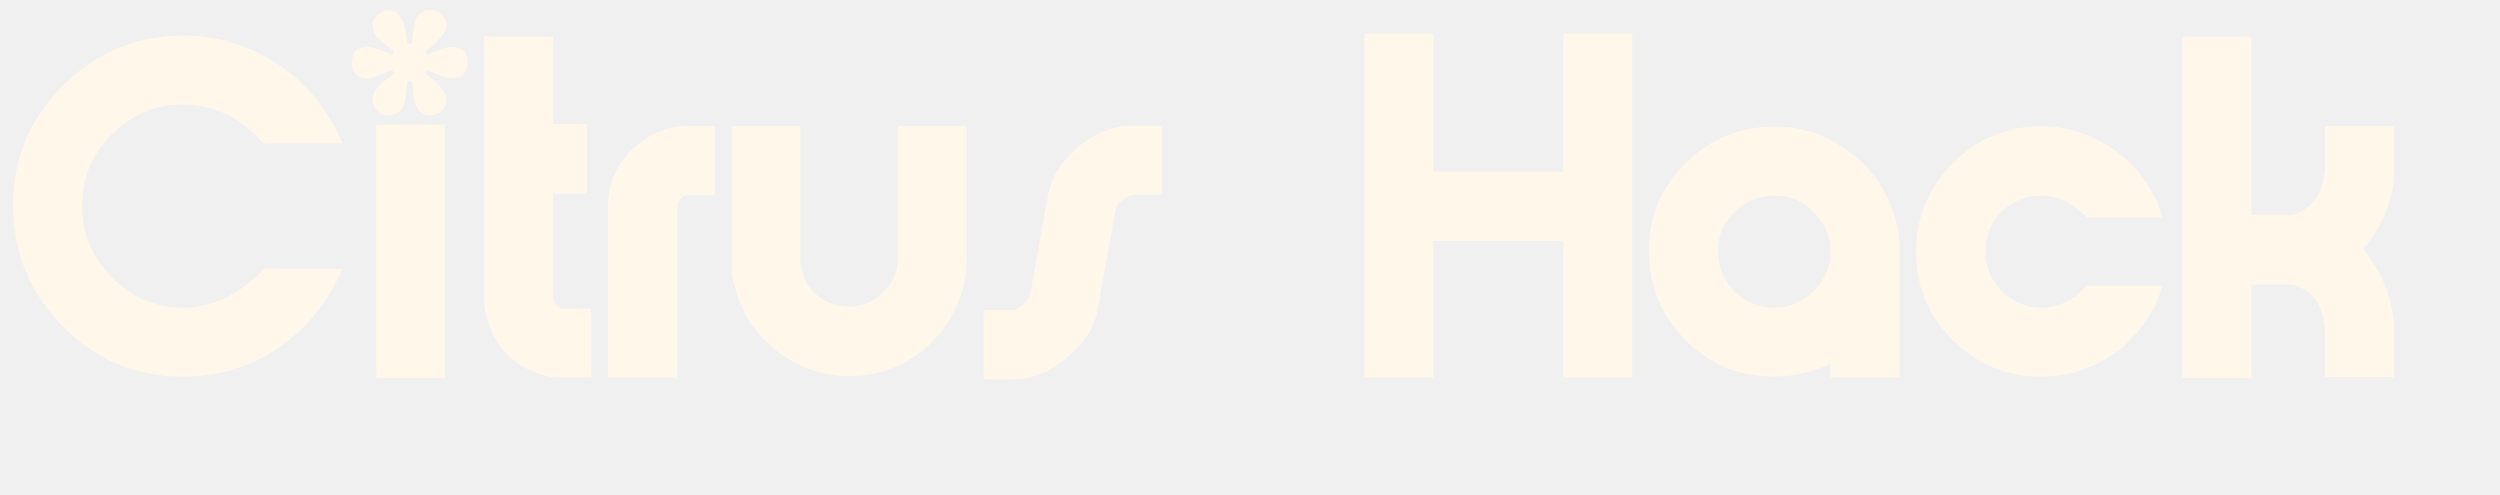
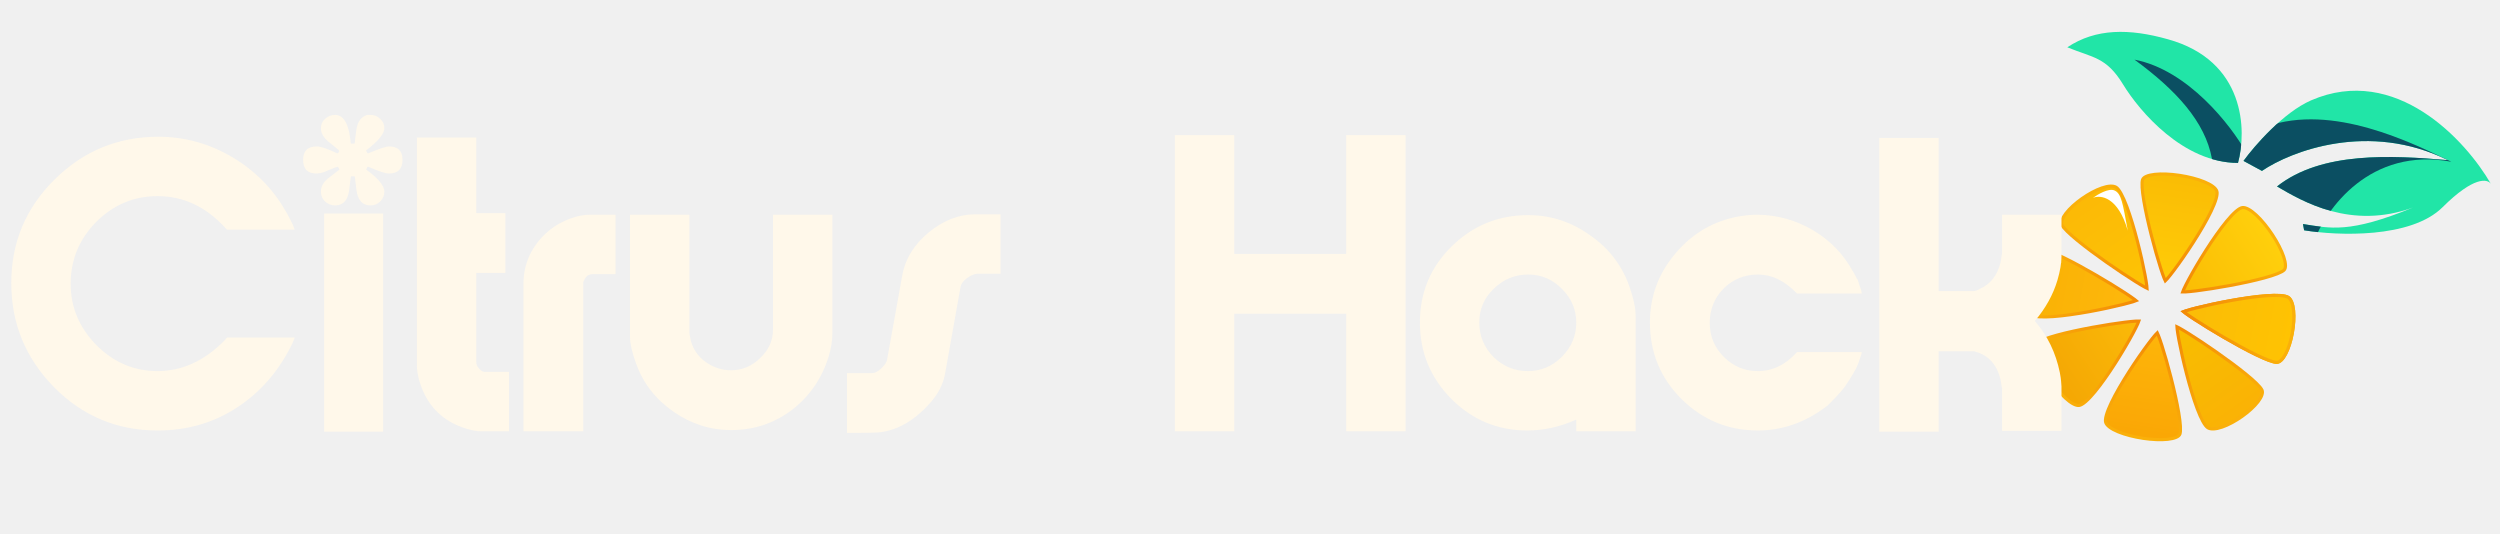
- <svg xmlns="http://www.w3.org/2000/svg" width="682" height="135" viewBox="0 0 682 135" fill="none">
-   <path d="M3.572 56.024C3.572 43.224 8.137 32.301 17.268 23.256C26.399 14.211 37.364 9.688 50.164 9.688C58.441 9.688 66.207 11.821 73.46 16.088C80.713 20.355 86.388 26.072 90.484 33.24C90.655 33.411 91.295 34.605 92.404 36.824C92.66 37.251 92.916 37.848 93.172 38.616C93.172 38.701 93.215 38.829 93.3 39V39.128H71.924C71.839 39.043 71.711 38.915 71.54 38.744C65.396 31.917 58.185 28.504 49.908 28.504C42.399 28.504 35.913 31.235 30.452 36.696C25.076 42.157 22.388 48.685 22.388 56.28C22.388 63.704 25.119 70.189 30.58 75.736C36.041 81.197 42.484 83.928 49.908 83.928C57.759 83.928 64.884 80.643 71.284 74.072C71.455 73.816 71.668 73.56 71.924 73.304H93.3V73.56C93.129 73.987 92.873 74.584 92.532 75.352C88.351 83.885 82.548 90.584 75.124 95.448C67.7 100.312 59.295 102.744 49.908 102.744C37.108 102.744 26.185 98.179 17.14 89.048C8.095 79.832 3.572 68.824 3.572 56.024ZM102.686 34.008H121.374V103.128H102.686V34.008ZM101.662 27.096C101.662 25.475 102.473 24.024 104.094 22.744C105.289 21.805 106.398 20.952 107.422 20.184C107.507 20.184 107.55 20.141 107.55 20.056C107.55 19.971 107.507 19.885 107.422 19.8C107.337 19.629 107.209 19.416 107.038 19.16C106.611 19.245 105.502 19.672 103.71 20.44C102.43 21.037 101.278 21.336 100.254 21.336C97.438 21.336 96.03 19.885 96.03 16.984C96.03 14.168 97.481 12.76 100.382 12.76C101.577 12.76 103.625 13.443 106.526 14.808L106.91 14.936H107.038C107.294 14.68 107.422 14.467 107.422 14.296V14.168C107.422 13.997 107.337 13.869 107.166 13.784C105.971 12.845 104.819 11.907 103.71 10.968C102.345 9.688 101.662 8.365 101.662 7C101.662 5.805 102.089 4.824 102.942 4.056C103.881 3.203 104.947 2.776 106.142 2.776C108.958 2.776 110.622 5.805 111.134 11.864H112.286L112.414 11.48C112.414 11.053 112.585 9.645 112.926 7.256C113.353 4.781 114.505 3.288 116.382 2.776H117.406C118.601 2.776 119.625 3.203 120.478 4.056C121.331 4.824 121.758 5.805 121.758 7C121.758 8.707 119.881 11.011 116.126 13.912C116.126 13.912 116.083 13.955 115.998 14.04V14.168C116.083 14.339 116.211 14.552 116.382 14.808L116.51 14.936H116.638C120.137 13.485 122.313 12.76 123.166 12.76C126.067 12.76 127.518 14.168 127.518 16.984C127.518 19.885 126.067 21.336 123.166 21.336C122.142 21.336 120.051 20.653 116.894 19.288C116.809 19.288 116.681 19.245 116.51 19.16L116.382 19.288L115.998 20.056L116.126 20.184C119.881 22.915 121.758 25.219 121.758 27.096C121.758 28.291 121.331 29.315 120.478 30.168C119.625 31.021 118.601 31.448 117.406 31.448C114.846 31.448 113.353 29.827 112.926 26.584C112.585 23.939 112.414 22.531 112.414 22.36L112.286 22.232H111.262L111.134 22.36C111.134 22.531 110.963 23.939 110.622 26.584C110.195 29.827 108.702 31.448 106.142 31.448C104.947 31.448 103.881 31.021 102.942 30.168C102.089 29.315 101.662 28.291 101.662 27.096ZM132.075 9.944H150.891V33.88H160.107V52.824H150.891V81.24C150.891 81.837 151.19 82.477 151.787 83.16C152.384 83.843 152.982 84.184 153.579 84.184H161.259V103H152.299C151.104 103 149.654 102.744 147.947 102.232C140.182 99.928 135.147 94.851 132.843 87C132.331 85.208 132.075 83.587 132.075 82.136V9.944ZM195.009 34.392V53.208H187.841C186.732 53.208 185.921 53.635 185.409 54.488C184.982 55.256 184.769 55.683 184.769 55.768V103H165.825V56.28C165.825 51.331 167.361 46.893 170.433 42.968C173.59 39.043 177.601 36.397 182.465 35.032C184.001 34.605 185.452 34.392 186.817 34.392H195.009ZM199.575 34.392H218.391V71.896C218.562 72.92 218.732 73.773 218.903 74.456C219.671 77.187 221.25 79.405 223.639 81.112C226.114 82.819 228.759 83.672 231.575 83.672C235.074 83.672 238.146 82.392 240.791 79.832C243.522 77.272 244.887 74.243 244.887 70.744V34.392H263.703V71.64C263.703 74.2 263.319 76.717 262.551 79.192C260.418 86.189 256.535 91.864 250.903 96.216C245.271 100.483 238.828 102.616 231.575 102.616C225.004 102.616 218.903 100.653 213.271 96.728C207.639 92.803 203.714 87.725 201.495 81.496C200.215 77.912 199.575 75.096 199.575 73.048V34.392ZM268.325 84.568H276.389C277.157 84.568 278.053 84.099 279.077 83.16C280.186 82.136 280.826 81.24 280.997 80.472L285.861 53.464C286.8 48.344 289.573 43.864 294.181 40.024C298.874 36.184 303.781 34.264 308.901 34.264H316.965V53.08H309.797C308.773 53.08 307.621 53.549 306.341 54.488C305.146 55.341 304.464 56.28 304.293 57.304L299.429 84.568C298.832 88.152 297.082 91.48 294.181 94.552C289.146 100.013 283.728 102.957 277.925 103.384C276.901 103.469 273.701 103.512 268.325 103.512V84.568ZM372.197 9.176H391.013V46.808H426.469V9.176H445.285V103H426.469V65.752H391.013V103H372.197V9.176ZM499.358 99.288C494.238 101.592 489.075 102.744 483.87 102.744C474.483 102.744 466.462 99.416 459.806 92.76C453.15 86.019 449.822 77.955 449.822 68.568C449.822 59.096 453.15 51.075 459.806 44.504C466.547 37.848 474.654 34.52 484.126 34.52C491.209 34.52 497.694 36.611 503.582 40.792C509.555 44.888 513.737 50.264 516.126 56.92C517.491 60.76 518.174 63.96 518.174 66.52V103H499.358V99.288ZM468.638 68.568C468.638 72.749 470.131 76.376 473.118 79.448C476.19 82.435 479.817 83.928 483.998 83.928C488.179 83.928 491.763 82.435 494.75 79.448C497.822 76.376 499.358 72.749 499.358 68.568C499.358 64.472 497.865 60.931 494.878 57.944C491.891 54.872 488.307 53.336 484.126 53.336C479.945 53.336 476.318 54.829 473.246 57.816C470.174 60.717 468.638 64.301 468.638 68.568ZM522.697 68.568C522.697 60.291 525.385 52.995 530.761 46.68C536.137 40.28 542.878 36.355 550.985 34.904C553.033 34.563 554.996 34.392 556.873 34.392C563.102 34.477 568.905 36.099 574.281 39.256C579.657 42.413 583.838 46.68 586.825 52.056C586.996 52.227 587.508 53.165 588.361 54.872C588.361 54.445 588.617 55.128 589.129 56.92C589.385 57.517 589.598 58.2 589.769 58.968V59.352H569.289C565.449 55.341 561.353 53.336 557.001 53.336C552.649 53.336 548.98 54.829 545.993 57.816C543.092 60.803 541.641 64.429 541.641 68.696C541.641 72.877 543.134 76.461 546.121 79.448C549.108 82.435 552.692 83.928 556.873 83.928C561.566 83.928 565.705 81.923 569.289 77.912H589.769V78.296C589.513 79.064 589.172 80.088 588.745 81.368C588.148 83.075 586.697 85.592 584.393 88.92C583.625 90.029 581.961 91.864 579.401 94.424C579.401 94.424 579.273 94.552 579.017 94.808C578.761 94.979 578.59 95.107 578.505 95.192C571.849 100.227 564.638 102.744 556.873 102.744C547.486 102.744 539.422 99.416 532.681 92.76C526.025 86.104 522.697 78.04 522.697 68.568ZM595.349 10.072H614.165V58.584H625.173C625.77 58.584 626.496 58.328 627.349 57.816C630.592 56.365 632.725 53.635 633.749 49.624C634.09 47.576 634.261 46.552 634.261 46.552V34.392H653.077V47.576C653.077 49.709 652.65 52.227 651.797 55.128C650.432 59.736 648.042 64.045 644.629 68.056C648.64 72.664 651.285 78.125 652.565 84.44C652.565 84.525 652.608 84.781 652.693 85.208C652.778 85.635 652.821 85.891 652.821 85.976C652.906 86.488 652.992 87.427 653.077 88.792V102.872H634.261V89.56C634.261 89.56 634.09 88.536 633.749 86.488C632.554 81.795 629.909 78.893 625.813 77.784C625.728 77.784 625.642 77.741 625.557 77.656C625.386 77.656 625.258 77.656 625.173 77.656H614.165V103.128H595.349V10.072Z" fill="#FFF8EA" />
+ <svg xmlns="http://www.w3.org/2000/svg" width="792" height="169" viewBox="0 0 792 169" fill="none">
+   <path d="M729.946 72.953L729.575 70.973C738.188 72.31 744.243 74.052 764.423 65.751C744.771 72.879 729.55 63.845 721.358 59.068C735.417 47.906 757.716 49.218 775.462 50.729C750.514 38.353 725.814 47.848 716.582 54.143L710.741 50.975C714.239 46.165 723.418 35.596 732.15 31.794C758.952 20.161 781.266 44.552 789.139 58.299C789.16 58.333 789.18 58.367 789.198 58.401C789.178 58.367 789.159 58.333 789.139 58.299C788.093 56.6 783.691 55.804 773.828 65.628C763.769 75.647 740.382 74.686 729.946 72.953Z" fill="#21E5A7" />
+   <mask id="mask0_148_4690" style="mask-type:alpha" maskUnits="userSpaceOnUse" x="710" y="28" width="80" height="47">
+     <path d="M729.946 72.953L729.575 70.973C738.188 72.31 744.243 74.052 764.423 65.751C744.771 72.879 729.55 63.845 721.358 59.068C735.417 47.906 757.716 49.218 775.462 50.729C750.514 38.353 725.814 47.848 716.582 54.143L710.741 50.975C714.239 46.165 723.418 35.596 732.15 31.794C758.952 20.161 781.266 44.552 789.139 58.299C789.16 58.333 789.18 58.367 789.198 58.401C789.178 58.367 789.159 58.333 789.139 58.299C788.093 56.6 783.691 55.804 773.828 65.628C763.769 75.647 740.382 74.686 729.946 72.953Z" fill="#21E5A7" />
+   </mask>
+   <g mask="url(#mask0_148_4690)">
+     <path d="M776.593 51.247C750.833 46.435 736.754 66.286 732.934 76.813L708.754 51.914C708.646 51.634 710.333 48.88 717.936 40.109C738.998 32.635 764.07 45.233 776.593 51.247Z" fill="#0B4F62" />
+   </g>
+   <path d="M686.759 12.43C711.329 19.209 711.822 41.379 708.997 51.616C691.691 51.582 677.878 35.403 672.577 26.725C667.276 18.048 663.139 18.349 654.928 14.985C663.945 8.952 674.582 9.001 686.759 12.43Z" fill="#21E5A7" />
+   <mask id="mask1_148_4690" style="mask-type:alpha" maskUnits="userSpaceOnUse" x="654" y="10" width="57" height="42">
+     <path d="M686.759 12.43C711.329 19.209 711.822 41.379 708.997 51.616C691.691 51.582 677.878 35.403 672.577 26.725C667.276 18.048 663.139 18.349 654.928 14.985C663.945 8.952 674.582 9.001 686.759 12.43Z" fill="#21E5A7" />
+   </mask>
+   <g mask="url(#mask1_148_4690)">
+     <path d="M711.494 48.148L710.582 53.943C708.016 56.602 702.456 59.589 700.741 50.266C698.597 38.612 689.471 28.604 676.208 18.898C693.175 22.151 706.802 39.754 711.494 48.148Z" fill="#0B4F62" />
+   </g>
+   <path d="M682.821 106.069C683.063 105.793 683.263 105.579 683.419 105.43C683.516 105.624 683.633 105.893 683.769 106.236C684.082 107.023 684.474 108.151 684.913 109.522C685.79 112.262 686.846 115.945 687.819 119.761C688.792 123.578 689.68 127.519 690.225 130.776C690.498 132.406 690.683 133.855 690.751 135.027C690.82 136.223 690.763 137.057 690.6 137.506C690.466 137.877 690.101 138.234 689.422 138.536C688.749 138.835 687.836 139.047 686.74 139.168C684.552 139.409 681.738 139.278 678.905 138.852C676.074 138.426 673.257 137.711 671.062 136.805C669.964 136.352 669.038 135.857 668.347 135.339C667.649 134.815 667.237 134.301 667.085 133.823C666.936 133.356 666.996 132.557 667.32 131.425C667.638 130.319 668.181 128.985 668.891 127.502C670.309 124.539 672.363 121.039 674.507 117.69C676.649 114.343 678.874 111.158 680.626 108.827C681.503 107.66 682.257 106.714 682.821 106.069Z" fill="url(#paint0_linear_148_4690)" stroke="url(#paint1_linear_148_4690)" />
+   <path d="M691.796 91.684C691.646 92.02 691.536 92.292 691.466 92.496C691.682 92.502 691.976 92.496 692.344 92.476C693.191 92.43 694.379 92.312 695.807 92.136C698.663 91.783 702.449 91.197 706.321 90.48C710.194 89.763 714.144 88.917 717.33 88.046C718.924 87.61 720.317 87.17 721.409 86.74C722.524 86.302 723.257 85.899 723.597 85.564C723.878 85.287 724.049 84.805 724.038 84.062C724.027 83.326 723.836 82.409 723.487 81.363C722.788 79.275 721.489 76.775 719.914 74.383C718.341 71.991 716.51 69.733 714.767 68.121C713.895 67.314 713.058 66.681 712.298 66.271C711.529 65.857 710.89 65.698 710.393 65.76C709.906 65.822 709.205 66.21 708.314 66.98C707.443 67.732 706.46 68.784 705.411 70.05C703.316 72.58 701 75.913 698.859 79.264C696.718 82.612 694.76 85.967 693.378 88.535C692.687 89.821 692.144 90.902 691.796 91.684Z" fill="url(#paint2_linear_148_4690)" stroke="url(#paint3_linear_148_4690)" />
+   <path d="M689.721 104.26C689.686 103.965 689.663 103.719 689.652 103.523C689.832 103.608 690.056 103.722 690.322 103.866C691.071 104.273 692.109 104.889 693.347 105.662C695.819 107.207 699.065 109.362 702.354 111.67C705.642 113.979 708.966 116.437 711.596 118.589C712.912 119.665 714.047 120.66 714.916 121.518C715.799 122.39 716.362 123.077 716.585 123.543C716.776 123.94 716.789 124.452 716.583 125.094C716.376 125.738 715.961 126.467 715.367 127.245C714.18 128.8 712.342 130.467 710.282 131.924C708.223 133.38 705.974 134.605 703.98 135.293C702.984 135.637 702.068 135.84 701.283 135.879C700.494 135.917 699.877 135.788 699.437 135.512C698.995 135.235 698.459 134.565 697.865 133.49C697.283 132.437 696.683 131.067 696.084 129.482C694.887 126.313 693.71 122.333 692.695 118.414C691.681 114.497 690.832 110.652 690.288 107.76C690.016 106.312 689.822 105.11 689.721 104.26Z" fill="url(#paint4_linear_148_4690)" stroke="url(#paint5_linear_148_4690)" />
+   <path d="M692.458 98.488C692.175 98.58 691.942 98.662 691.76 98.734C691.912 98.862 692.11 99.018 692.352 99.198C693.036 99.709 694.031 100.392 695.251 101.191C697.691 102.788 701.008 104.832 704.482 106.849C707.958 108.866 711.583 110.853 714.639 112.338C716.168 113.081 717.548 113.694 718.691 114.124C719.852 114.56 720.713 114.782 721.229 114.79C721.669 114.796 722.14 114.594 722.636 114.137C723.134 113.679 723.622 112.997 724.079 112.131C724.993 110.402 725.735 108.034 726.194 105.553C726.653 103.073 726.822 100.517 726.61 98.419C726.504 97.37 726.305 96.454 726.011 95.725C725.715 94.993 725.339 94.487 724.904 94.202C724.467 93.918 723.634 93.712 722.409 93.624C721.208 93.537 719.713 93.567 718.023 93.688C714.644 93.929 710.538 94.53 706.554 95.252C702.573 95.975 698.727 96.816 695.873 97.535C694.445 97.895 693.272 98.223 692.458 98.488Z" fill="url(#paint6_linear_148_4690)" stroke="url(#paint7_linear_148_4690)" />
+   <path d="M692.458 98.488C692.175 98.58 691.942 98.662 691.76 98.734C691.912 98.862 692.11 99.018 692.352 99.198C693.036 99.709 694.031 100.392 695.251 101.191C697.691 102.788 701.008 104.832 704.482 106.849C707.958 108.866 711.583 110.853 714.639 112.338C716.168 113.081 717.548 113.694 718.691 114.124C719.852 114.56 720.713 114.782 721.229 114.79C721.669 114.796 722.14 114.593 722.636 114.137C723.134 113.679 723.622 112.997 724.079 112.131C724.993 110.402 725.735 108.034 726.194 105.553C726.653 103.073 726.822 100.517 726.61 98.419C726.504 97.37 726.305 96.454 726.011 95.725C725.715 94.993 725.339 94.487 724.904 94.202C724.467 93.918 723.634 93.712 722.409 93.624C721.208 93.537 719.713 93.567 718.023 93.688C714.644 93.929 710.538 94.53 706.554 95.252C702.573 95.975 698.727 96.816 695.873 97.535C694.445 97.895 693.272 98.223 692.458 98.488Z" fill="url(#paint8_linear_148_4690)" stroke="url(#paint9_linear_148_4690)" />
+   <path d="M677.267 102.515C677.417 102.179 677.526 101.907 677.596 101.704C677.38 101.697 677.086 101.703 676.718 101.723C675.872 101.77 674.684 101.887 673.255 102.063C670.4 102.416 666.614 103.002 662.742 103.719C658.868 104.436 654.918 105.282 651.733 106.154C650.139 106.589 648.746 107.029 647.653 107.459C646.538 107.897 645.805 108.3 645.465 108.635C645.185 108.913 645.014 109.394 645.025 110.137C645.036 110.873 645.226 111.791 645.576 112.837C646.274 114.925 647.574 117.424 649.148 119.817C650.722 122.208 652.552 124.466 654.295 126.079C655.167 126.886 656.004 127.519 656.765 127.928C657.533 128.342 658.173 128.501 658.67 128.439C659.157 128.378 659.857 127.989 660.748 127.219C661.619 126.468 662.603 125.415 663.651 124.149C665.747 121.619 668.062 118.286 670.204 114.936C672.344 111.587 674.303 108.232 675.684 105.664C676.375 104.378 676.918 103.297 677.267 102.515Z" fill="url(#paint10_linear_148_4690)" stroke="url(#paint11_linear_148_4690)" />
+   <path d="M686.562 88.337C686.32 88.614 686.119 88.827 685.964 88.976C685.867 88.782 685.749 88.513 685.613 88.171C685.301 87.383 684.909 86.255 684.47 84.884C683.592 82.144 682.537 78.462 681.564 74.645C680.591 70.828 679.702 66.888 679.158 63.63C678.885 62.001 678.7 60.552 678.632 59.379C678.562 58.184 678.62 57.349 678.782 56.9C678.916 56.529 679.282 56.172 679.961 55.87C680.634 55.572 681.547 55.36 682.643 55.239C684.831 54.997 687.645 55.129 690.477 55.554C693.309 55.98 696.126 56.695 698.321 57.601C699.419 58.054 700.345 58.549 701.036 59.068C701.734 59.591 702.146 60.105 702.298 60.583C702.447 61.05 702.387 61.849 702.062 62.981C701.745 64.087 701.202 65.421 700.492 66.904C699.074 69.867 697.02 73.367 694.876 76.716C692.733 80.064 690.509 83.248 688.757 85.579C687.88 86.746 687.126 87.692 686.562 88.337Z" fill="url(#paint12_linear_148_4690)" stroke="url(#paint13_linear_148_4690)" />
+   <path d="M676.015 95.492C676.297 95.401 676.53 95.318 676.713 95.246C676.56 95.118 676.362 94.963 676.12 94.782C675.437 94.272 674.442 93.588 673.221 92.789C670.782 91.192 667.465 89.149 663.99 87.132C660.515 85.114 656.89 83.128 653.833 81.643C652.304 80.9 650.925 80.286 649.782 79.857C648.62 79.421 647.76 79.198 647.244 79.191C646.803 79.184 646.333 79.387 645.836 79.844C645.339 80.301 644.851 80.984 644.394 81.849C643.48 83.578 642.737 85.947 642.278 88.428C641.82 90.907 641.651 93.463 641.863 95.561C641.969 96.61 642.168 97.527 642.462 98.256C642.758 98.988 643.133 99.494 643.569 99.778C644.006 100.063 644.839 100.268 646.064 100.357C647.264 100.443 648.759 100.413 650.45 100.293C653.828 100.051 657.935 99.45 661.918 98.728C665.9 98.006 669.746 97.165 672.6 96.445C674.028 96.085 675.201 95.758 676.015 95.492Z" fill="url(#paint14_linear_148_4690)" stroke="url(#paint15_linear_148_4690)" />
+   <path d="M680.111 90.588C680.146 90.883 680.169 91.129 680.18 91.325C680 91.24 679.776 91.125 679.51 90.981C678.761 90.575 677.723 89.958 676.486 89.185C674.013 87.64 670.767 85.486 667.478 83.178C664.19 80.869 660.866 78.411 658.236 76.259C656.92 75.182 655.785 74.187 654.916 73.33C654.033 72.458 653.47 71.77 653.247 71.305C653.056 70.908 653.043 70.395 653.249 69.753C653.456 69.11 653.871 68.381 654.465 67.603C655.652 66.048 657.49 64.381 659.55 62.923C661.609 61.467 663.858 60.242 665.852 59.555C666.849 59.211 667.764 59.008 668.549 58.969C669.338 58.93 669.955 59.059 670.395 59.336C670.837 59.612 671.373 60.283 671.967 61.358C672.549 62.411 673.149 63.781 673.748 65.366C674.946 68.535 676.122 72.514 677.137 76.434C678.151 80.351 679 84.195 679.544 87.088C679.816 88.535 680.01 89.737 680.111 90.588Z" fill="url(#paint16_linear_148_4690)" stroke="url(#paint17_linear_148_4690)" />
+   <path d="M651.734 82.732C648.302 80.919 646.404 84.584 645.884 86.643L644.866 85.992C644.775 85.136 644.966 82.994 646.453 81.267C648.312 79.109 656.024 84.998 651.734 82.732Z" fill="white" />
+   <path d="M674.086 73.093C671.021 62.332 665.45 61.67 663.047 62.684C664.554 61.575 668.017 59.55 669.82 60.321C672.074 61.284 672.468 64.406 674.086 73.093Z" fill="white" />
+   <path d="M3.572 89.657C3.572 76.857 8.137 65.934 17.268 56.889C26.399 47.843 37.364 43.321 50.164 43.321C58.441 43.321 66.207 45.454 73.46 49.721C80.713 53.987 86.388 59.705 90.484 66.873C90.655 67.043 91.295 68.238 92.404 70.457C92.66 70.883 92.916 71.481 93.172 72.249C93.172 72.334 93.215 72.462 93.3 72.633V72.761H71.924C71.839 72.675 71.711 72.547 71.54 72.377C65.396 65.55 58.185 62.137 49.908 62.137C42.399 62.137 35.913 64.868 30.452 70.329C25.076 75.79 22.388 82.318 22.388 89.913C22.388 97.337 25.119 103.822 30.58 109.369C36.041 114.83 42.484 117.561 49.908 117.561C57.759 117.561 64.884 114.275 71.284 107.705C71.455 107.449 71.668 107.193 71.924 106.937H93.3V107.193C93.129 107.619 92.873 108.217 92.532 108.985C88.351 117.518 82.548 124.217 75.124 129.081C67.7 133.945 59.295 136.377 49.908 136.377C37.108 136.377 26.185 131.811 17.14 122.681C8.095 113.465 3.572 102.457 3.572 89.657ZM102.686 67.641H121.374V136.761H102.686V67.641ZM101.662 60.729C101.662 59.108 102.473 57.657 104.094 56.377C105.289 55.438 106.398 54.585 107.422 53.817C107.507 53.817 107.55 53.774 107.55 53.689C107.55 53.603 107.507 53.518 107.422 53.433C107.337 53.262 107.209 53.049 107.038 52.793C106.611 52.878 105.502 53.305 103.71 54.073C102.43 54.67 101.278 54.969 100.254 54.969C97.438 54.969 96.03 53.518 96.03 50.617C96.03 47.801 97.481 46.393 100.382 46.393C101.577 46.393 103.625 47.075 106.526 48.441L106.91 48.569H107.038C107.294 48.313 107.422 48.099 107.422 47.929V47.801C107.422 47.63 107.337 47.502 107.166 47.417C105.971 46.478 104.819 45.539 103.71 44.601C102.345 43.321 101.662 41.998 101.662 40.633C101.662 39.438 102.089 38.457 102.942 37.689C103.881 36.836 104.947 36.409 106.142 36.409C108.958 36.409 110.622 39.438 111.134 45.497H112.286L112.414 45.113C112.414 44.686 112.585 43.278 112.926 40.889C113.353 38.414 114.505 36.921 116.382 36.409H117.406C118.601 36.409 119.625 36.836 120.478 37.689C121.331 38.457 121.758 39.438 121.758 40.633C121.758 42.34 119.881 44.644 116.126 47.545C116.126 47.545 116.083 47.587 115.998 47.673V47.801C116.083 47.971 116.211 48.185 116.382 48.441L116.51 48.569H116.638C120.137 47.118 122.313 46.393 123.166 46.393C126.067 46.393 127.518 47.801 127.518 50.617C127.518 53.518 126.067 54.969 123.166 54.969C122.142 54.969 120.051 54.286 116.894 52.921C116.809 52.921 116.681 52.878 116.51 52.793L116.382 52.921L115.998 53.689L116.126 53.817C119.881 56.547 121.758 58.852 121.758 60.729C121.758 61.923 121.331 62.947 120.478 63.801C119.625 64.654 118.601 65.081 117.406 65.081C114.846 65.081 113.353 63.459 112.926 60.217C112.585 57.572 112.414 56.163 112.414 55.993L112.286 55.865H111.262L111.134 55.993C111.134 56.163 110.963 57.572 110.622 60.217C110.195 63.459 108.702 65.081 106.142 65.081C104.947 65.081 103.881 64.654 102.942 63.801C102.089 62.947 101.662 61.923 101.662 60.729ZM132.075 43.577H150.891V67.513H160.107V86.457H150.891V114.873C150.891 115.47 151.19 116.11 151.787 116.793C152.384 117.475 152.982 117.817 153.579 117.817H161.259V136.633H152.299C151.104 136.633 149.654 136.377 147.947 135.865C140.182 133.561 135.147 128.483 132.843 120.633C132.331 118.841 132.075 117.219 132.075 115.769V43.577ZM195.009 68.025V86.841H187.841C186.732 86.841 185.921 87.267 185.409 88.121C184.982 88.889 184.769 89.316 184.769 89.401V136.633H165.825V89.913C165.825 84.963 167.361 80.526 170.433 76.601C173.59 72.675 177.601 70.03 182.465 68.665C184.001 68.238 185.452 68.025 186.817 68.025H195.009ZM199.575 68.025H218.391V105.529C218.562 106.553 218.732 107.406 218.903 108.089C219.671 110.819 221.25 113.038 223.639 114.745C226.114 116.451 228.759 117.305 231.575 117.305C235.074 117.305 238.146 116.025 240.791 113.465C243.522 110.905 244.887 107.875 244.887 104.377V68.025H263.703V105.273C263.703 107.833 263.319 110.35 262.551 112.825C260.418 119.822 256.535 125.497 250.903 129.849C245.271 134.115 238.828 136.249 231.575 136.249C225.004 136.249 218.903 134.286 213.271 130.361C207.639 126.435 203.714 121.358 201.495 115.129C200.215 111.545 199.575 108.729 199.575 106.681V68.025ZM268.325 118.201H276.389C277.157 118.201 278.053 117.731 279.077 116.793C280.186 115.769 280.826 114.873 280.997 114.105L285.861 87.097C286.8 81.977 289.573 77.497 294.181 73.657C298.874 69.817 303.781 67.897 308.901 67.897H316.965V86.713H309.797C308.773 86.713 307.621 87.182 306.341 88.121C305.146 88.974 304.464 89.913 304.293 90.937L299.429 118.201C298.832 121.785 297.082 125.113 294.181 128.185C289.146 133.646 283.728 136.59 277.925 137.017C276.901 137.102 273.701 137.145 268.325 137.145V118.201ZM372.197 42.809H391.013V80.441H426.469V42.809H445.285V136.633H426.469V99.385H391.013V136.633H372.197V42.809ZM499.358 132.921C494.238 135.225 489.075 136.377 483.87 136.377C474.483 136.377 466.462 133.049 459.806 126.393C453.15 119.651 449.822 111.587 449.822 102.201C449.822 92.729 453.15 84.707 459.806 78.137C466.547 71.481 474.654 68.153 484.126 68.153C491.209 68.153 497.694 70.243 503.582 74.425C509.555 78.521 513.737 83.897 516.126 90.553C517.491 94.393 518.174 97.593 518.174 100.153V136.633H499.358V132.921ZM468.638 102.201C468.638 106.382 470.131 110.009 473.118 113.081C476.19 116.067 479.817 117.561 483.998 117.561C488.179 117.561 491.763 116.067 494.75 113.081C497.822 110.009 499.358 106.382 499.358 102.201C499.358 98.105 497.865 94.564 494.878 91.577C491.891 88.505 488.307 86.969 484.126 86.969C479.945 86.969 476.318 88.462 473.246 91.449C470.174 94.35 468.638 97.934 468.638 102.201ZM522.697 102.201C522.697 93.924 525.385 86.627 530.761 80.313C536.137 73.913 542.878 69.987 550.985 68.537C553.033 68.195 554.996 68.025 556.873 68.025C563.102 68.11 568.905 69.731 574.281 72.889C579.657 76.046 583.838 80.313 586.825 85.689C586.996 85.859 587.508 86.798 588.361 88.505C588.361 88.078 588.617 88.761 589.129 90.553C589.385 91.15 589.598 91.833 589.769 92.601V92.985H569.289C565.449 88.974 561.353 86.969 557.001 86.969C552.649 86.969 548.98 88.462 545.993 91.449C543.092 94.436 541.641 98.062 541.641 102.329C541.641 106.51 543.134 110.094 546.121 113.081C549.108 116.067 552.692 117.561 556.873 117.561C561.566 117.561 565.705 115.555 569.289 111.545H589.769V111.929C589.513 112.697 589.172 113.721 588.745 115.001C588.148 116.707 586.697 119.225 584.393 122.553C583.625 123.662 581.961 125.497 579.401 128.057C579.401 128.057 579.273 128.185 579.017 128.441C578.761 128.611 578.59 128.739 578.505 128.825C571.849 133.859 564.638 136.377 556.873 136.377C547.486 136.377 539.422 133.049 532.681 126.393C526.025 119.737 522.697 111.673 522.697 102.201ZM595.349 43.705H614.165V92.217H625.173C625.77 92.217 626.496 91.961 627.349 91.449C630.592 89.998 632.725 87.267 633.749 83.257C634.09 81.209 634.261 80.185 634.261 80.185V68.025H653.077V81.209C653.077 83.342 652.65 85.859 651.797 88.761C650.432 93.369 648.042 97.678 644.629 101.689C648.64 106.297 651.285 111.758 652.565 118.073C652.565 118.158 652.608 118.414 652.693 118.841C652.778 119.267 652.821 119.523 652.821 119.609C652.906 120.121 652.992 121.059 653.077 122.425V136.505H634.261V123.193C634.261 123.193 634.09 122.169 633.749 120.121C632.554 115.427 629.909 112.526 625.813 111.417C625.728 111.417 625.642 111.374 625.557 111.289C625.386 111.289 625.258 111.289 625.173 111.289H614.165V136.761H595.349V43.705Z" fill="#FFF8EA" />
+   <defs>
+     <linearGradient id="paint0_linear_148_4690" x1="683.436" y1="104.737" x2="678.214" y2="139.253" gradientUnits="userSpaceOnUse">
+       <stop stop-color="#FEB609" />
+       <stop offset="1" stop-color="#FAA605" />
+     </linearGradient>
+     <linearGradient id="paint1_linear_148_4690" x1="683.436" y1="104.737" x2="678.214" y2="139.253" gradientUnits="userSpaceOnUse">
+       <stop stop-color="#F38A06" />
+       <stop offset="1" stop-color="#FAB10A" />
+     </linearGradient>
+     <linearGradient id="paint2_linear_148_4690" x1="690.844" y1="92.801" x2="719.988" y2="73.587" gradientUnits="userSpaceOnUse">
+       <stop stop-color="#FABC04" />
+       <stop offset="1" stop-color="#FFD00C" />
+     </linearGradient>
+     <linearGradient id="paint3_linear_148_4690" x1="690.844" y1="92.801" x2="719.988" y2="73.587" gradientUnits="userSpaceOnUse">
+       <stop stop-color="#F38A06" />
+       <stop offset="1" stop-color="#FAB10A" />
+     </linearGradient>
+     <linearGradient id="paint4_linear_148_4690" x1="689.139" y1="102.924" x2="710.12" y2="132.651" gradientUnits="userSpaceOnUse">
+       <stop stop-color="#F8BE00" />
+       <stop offset="1" stop-color="#FAB205" />
+     </linearGradient>
+     <linearGradient id="paint5_linear_148_4690" x1="689.139" y1="102.924" x2="710.12" y2="132.651" gradientUnits="userSpaceOnUse">
+       <stop stop-color="#F38A06" />
+       <stop offset="1" stop-color="#FAB10A" />
+     </linearGradient>
+     <linearGradient id="paint6_linear_148_4690" x1="691.001" y1="98.519" x2="726.786" y2="105.101" gradientUnits="userSpaceOnUse">
+       <stop stop-color="#FABC07" />
+       <stop offset="1" stop-color="#FFC302" />
+     </linearGradient>
+     <linearGradient id="paint7_linear_148_4690" x1="691.001" y1="98.519" x2="726.786" y2="105.101" gradientUnits="userSpaceOnUse">
+       <stop stop-color="#F38A06" />
+       <stop offset="1" stop-color="#FAB10A" />
+     </linearGradient>
+     <linearGradient id="paint8_linear_148_4690" x1="691.001" y1="98.519" x2="726.786" y2="105.101" gradientUnits="userSpaceOnUse">
+       <stop stop-color="#FABC07" />
+       <stop offset="1" stop-color="#FFC302" />
+     </linearGradient>
+     <linearGradient id="paint9_linear_148_4690" x1="691.001" y1="98.519" x2="726.786" y2="105.101" gradientUnits="userSpaceOnUse">
+       <stop stop-color="#F38A06" />
+       <stop offset="1" stop-color="#FAB10A" />
+     </linearGradient>
+     <linearGradient id="paint10_linear_148_4690" x1="678.219" y1="101.398" x2="649.074" y2="120.613" gradientUnits="userSpaceOnUse">
+       <stop stop-color="#FBBA08" />
+       <stop offset="1" stop-color="#F4A604" />
+     </linearGradient>
+     <linearGradient id="paint11_linear_148_4690" x1="678.219" y1="101.398" x2="649.074" y2="120.613" gradientUnits="userSpaceOnUse">
+       <stop stop-color="#F38A06" />
+       <stop offset="1" stop-color="#FAB10A" />
+     </linearGradient>
+     <linearGradient id="paint12_linear_148_4690" x1="685.947" y1="89.669" x2="691.169" y2="55.154" gradientUnits="userSpaceOnUse">
+       <stop stop-color="#FFCC07" />
+       <stop offset="1" stop-color="#FABC05" />
+     </linearGradient>
+     <linearGradient id="paint13_linear_148_4690" x1="685.947" y1="89.669" x2="691.169" y2="55.154" gradientUnits="userSpaceOnUse">
+       <stop stop-color="#F38A06" />
+       <stop offset="1" stop-color="#FAB10A" />
+     </linearGradient>
+     <linearGradient id="paint14_linear_148_4690" x1="677.471" y1="95.461" x2="641.687" y2="88.879" gradientUnits="userSpaceOnUse">
+       <stop stop-color="#FEB80C" />
+       <stop offset="1" stop-color="#F9B104" />
+     </linearGradient>
+     <linearGradient id="paint15_linear_148_4690" x1="677.471" y1="95.461" x2="641.687" y2="88.879" gradientUnits="userSpaceOnUse">
+       <stop stop-color="#F38A06" />
+       <stop offset="1" stop-color="#FAB10A" />
+     </linearGradient>
+     <linearGradient id="paint16_linear_148_4690" x1="680.693" y1="91.923" x2="659.712" y2="62.197" gradientUnits="userSpaceOnUse">
+       <stop stop-color="#FDC405" />
+       <stop offset="1" stop-color="#FCB906" />
+     </linearGradient>
+     <linearGradient id="paint17_linear_148_4690" x1="680.693" y1="91.923" x2="659.712" y2="62.197" gradientUnits="userSpaceOnUse">
+       <stop stop-color="#F38A06" />
+       <stop offset="1" stop-color="#FAB10A" />
+     </linearGradient>
+   </defs>
</svg>
